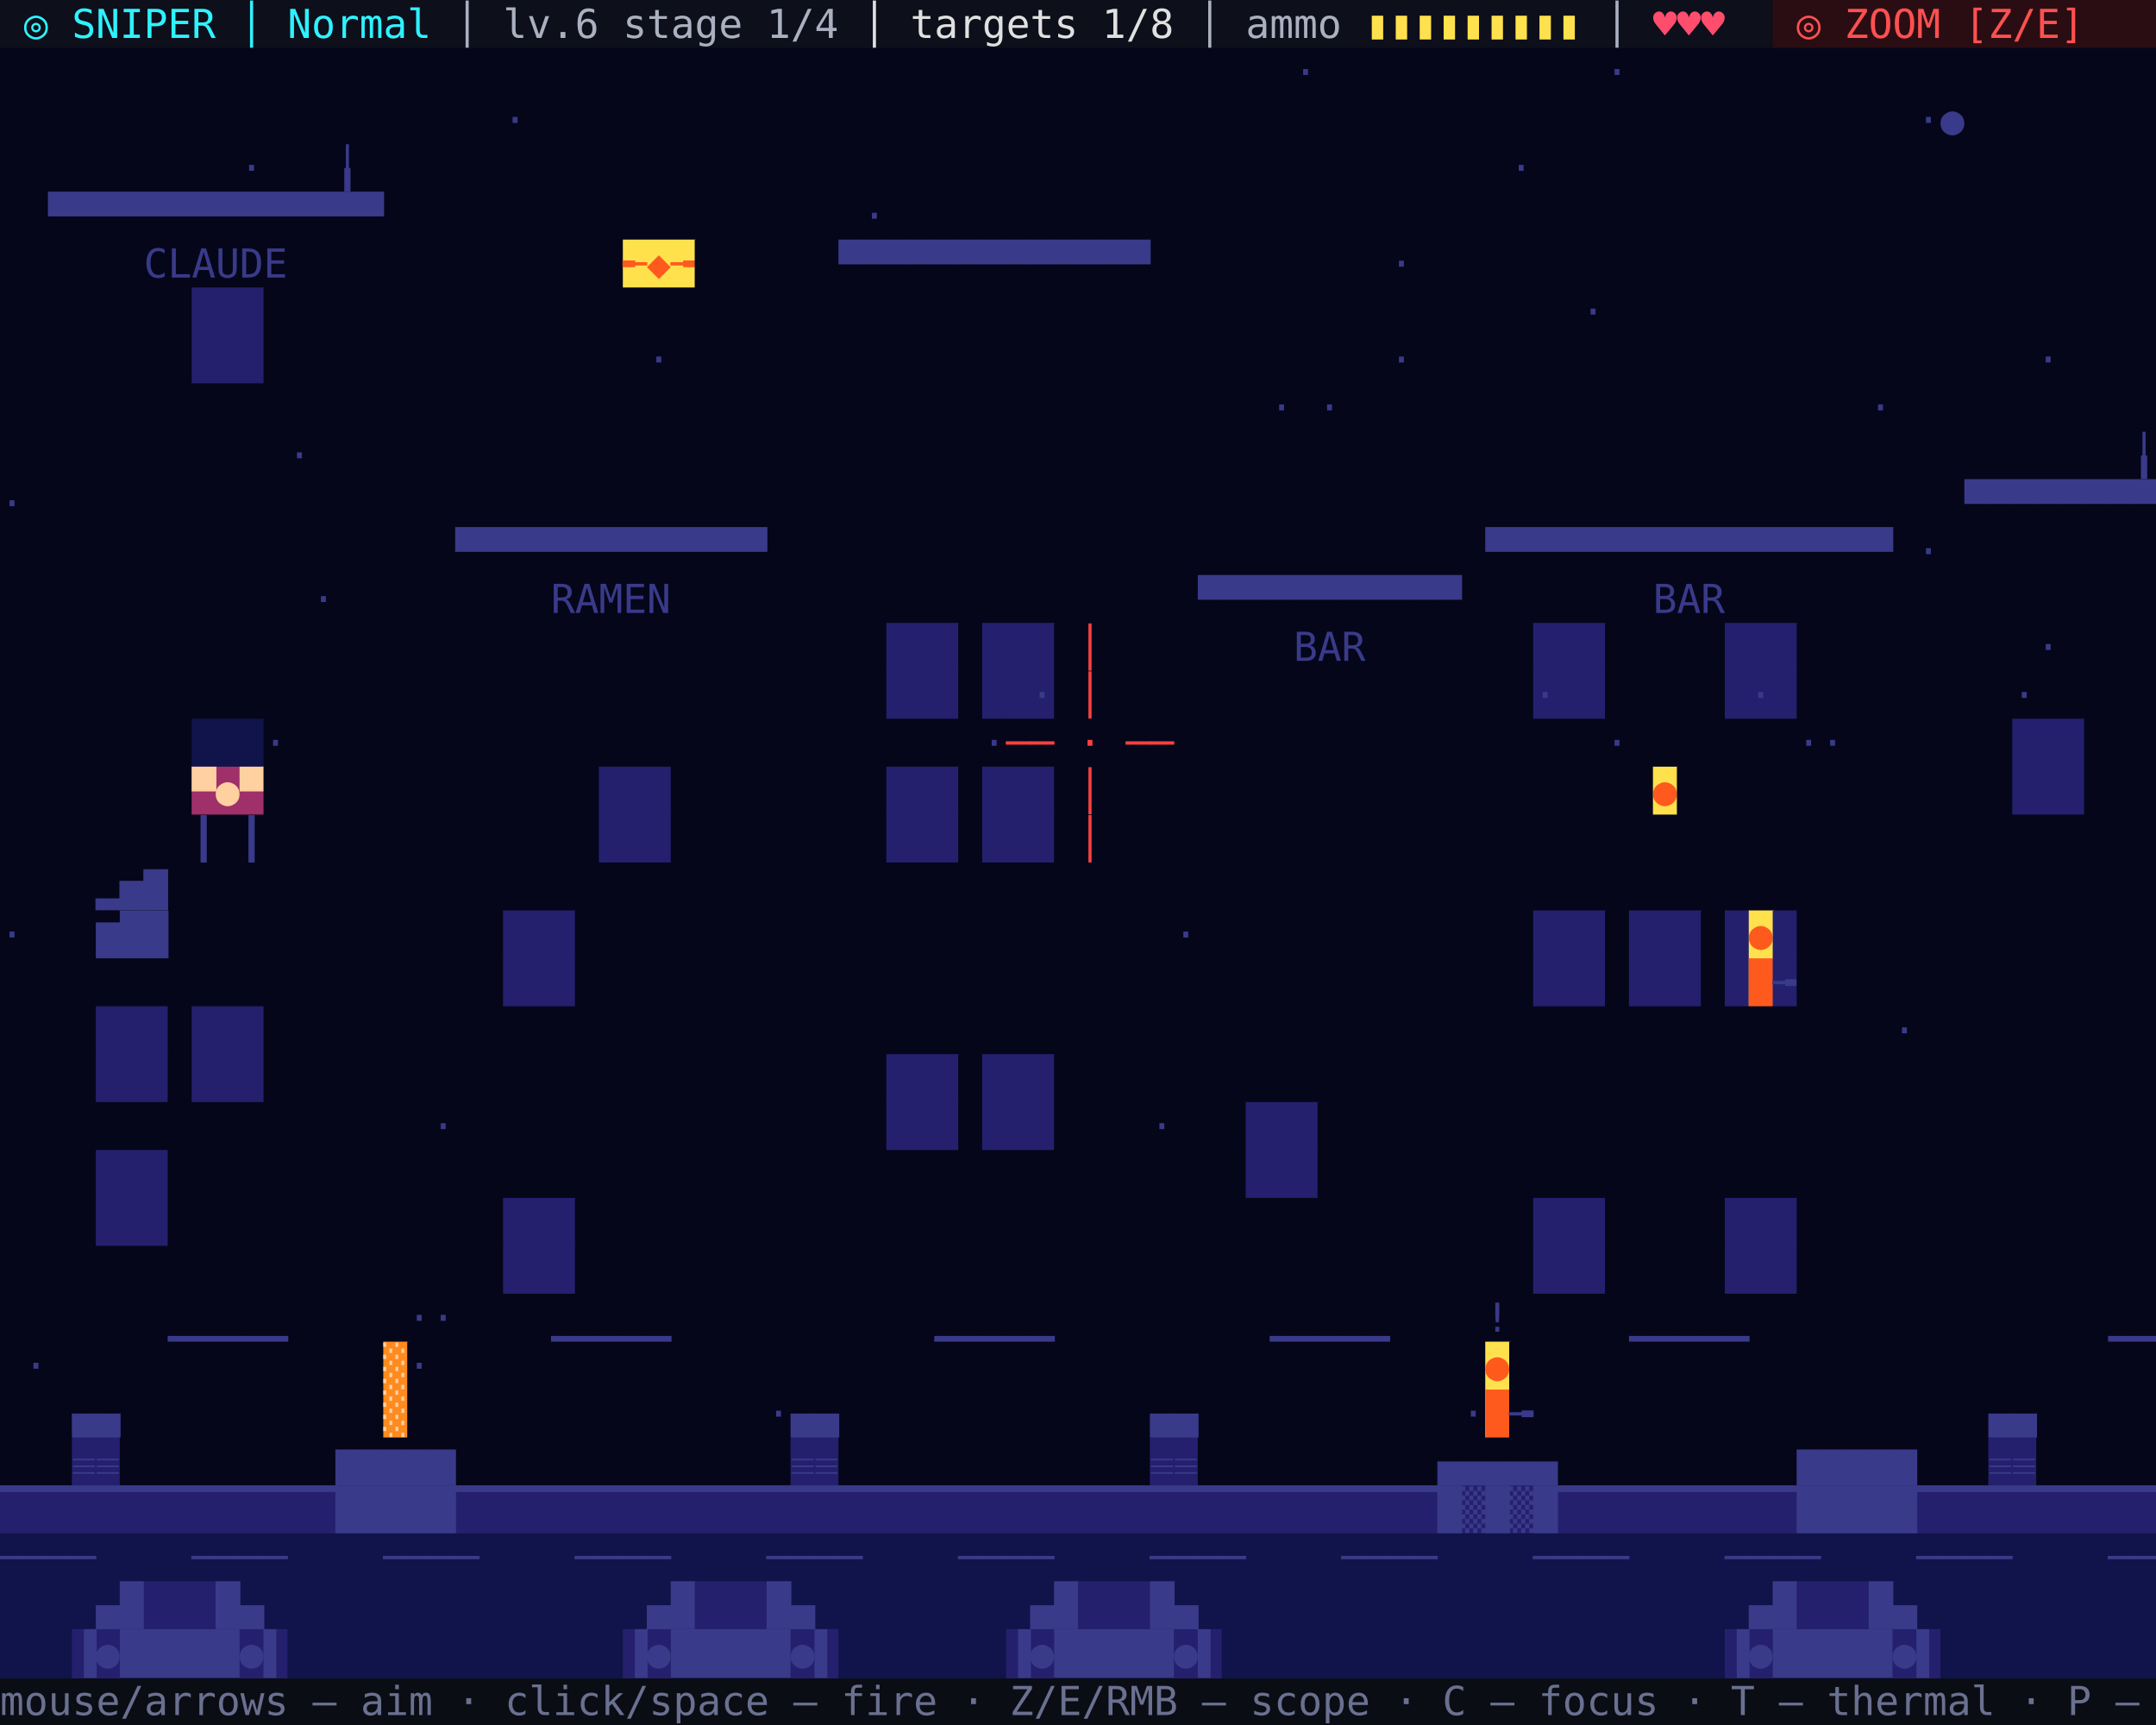
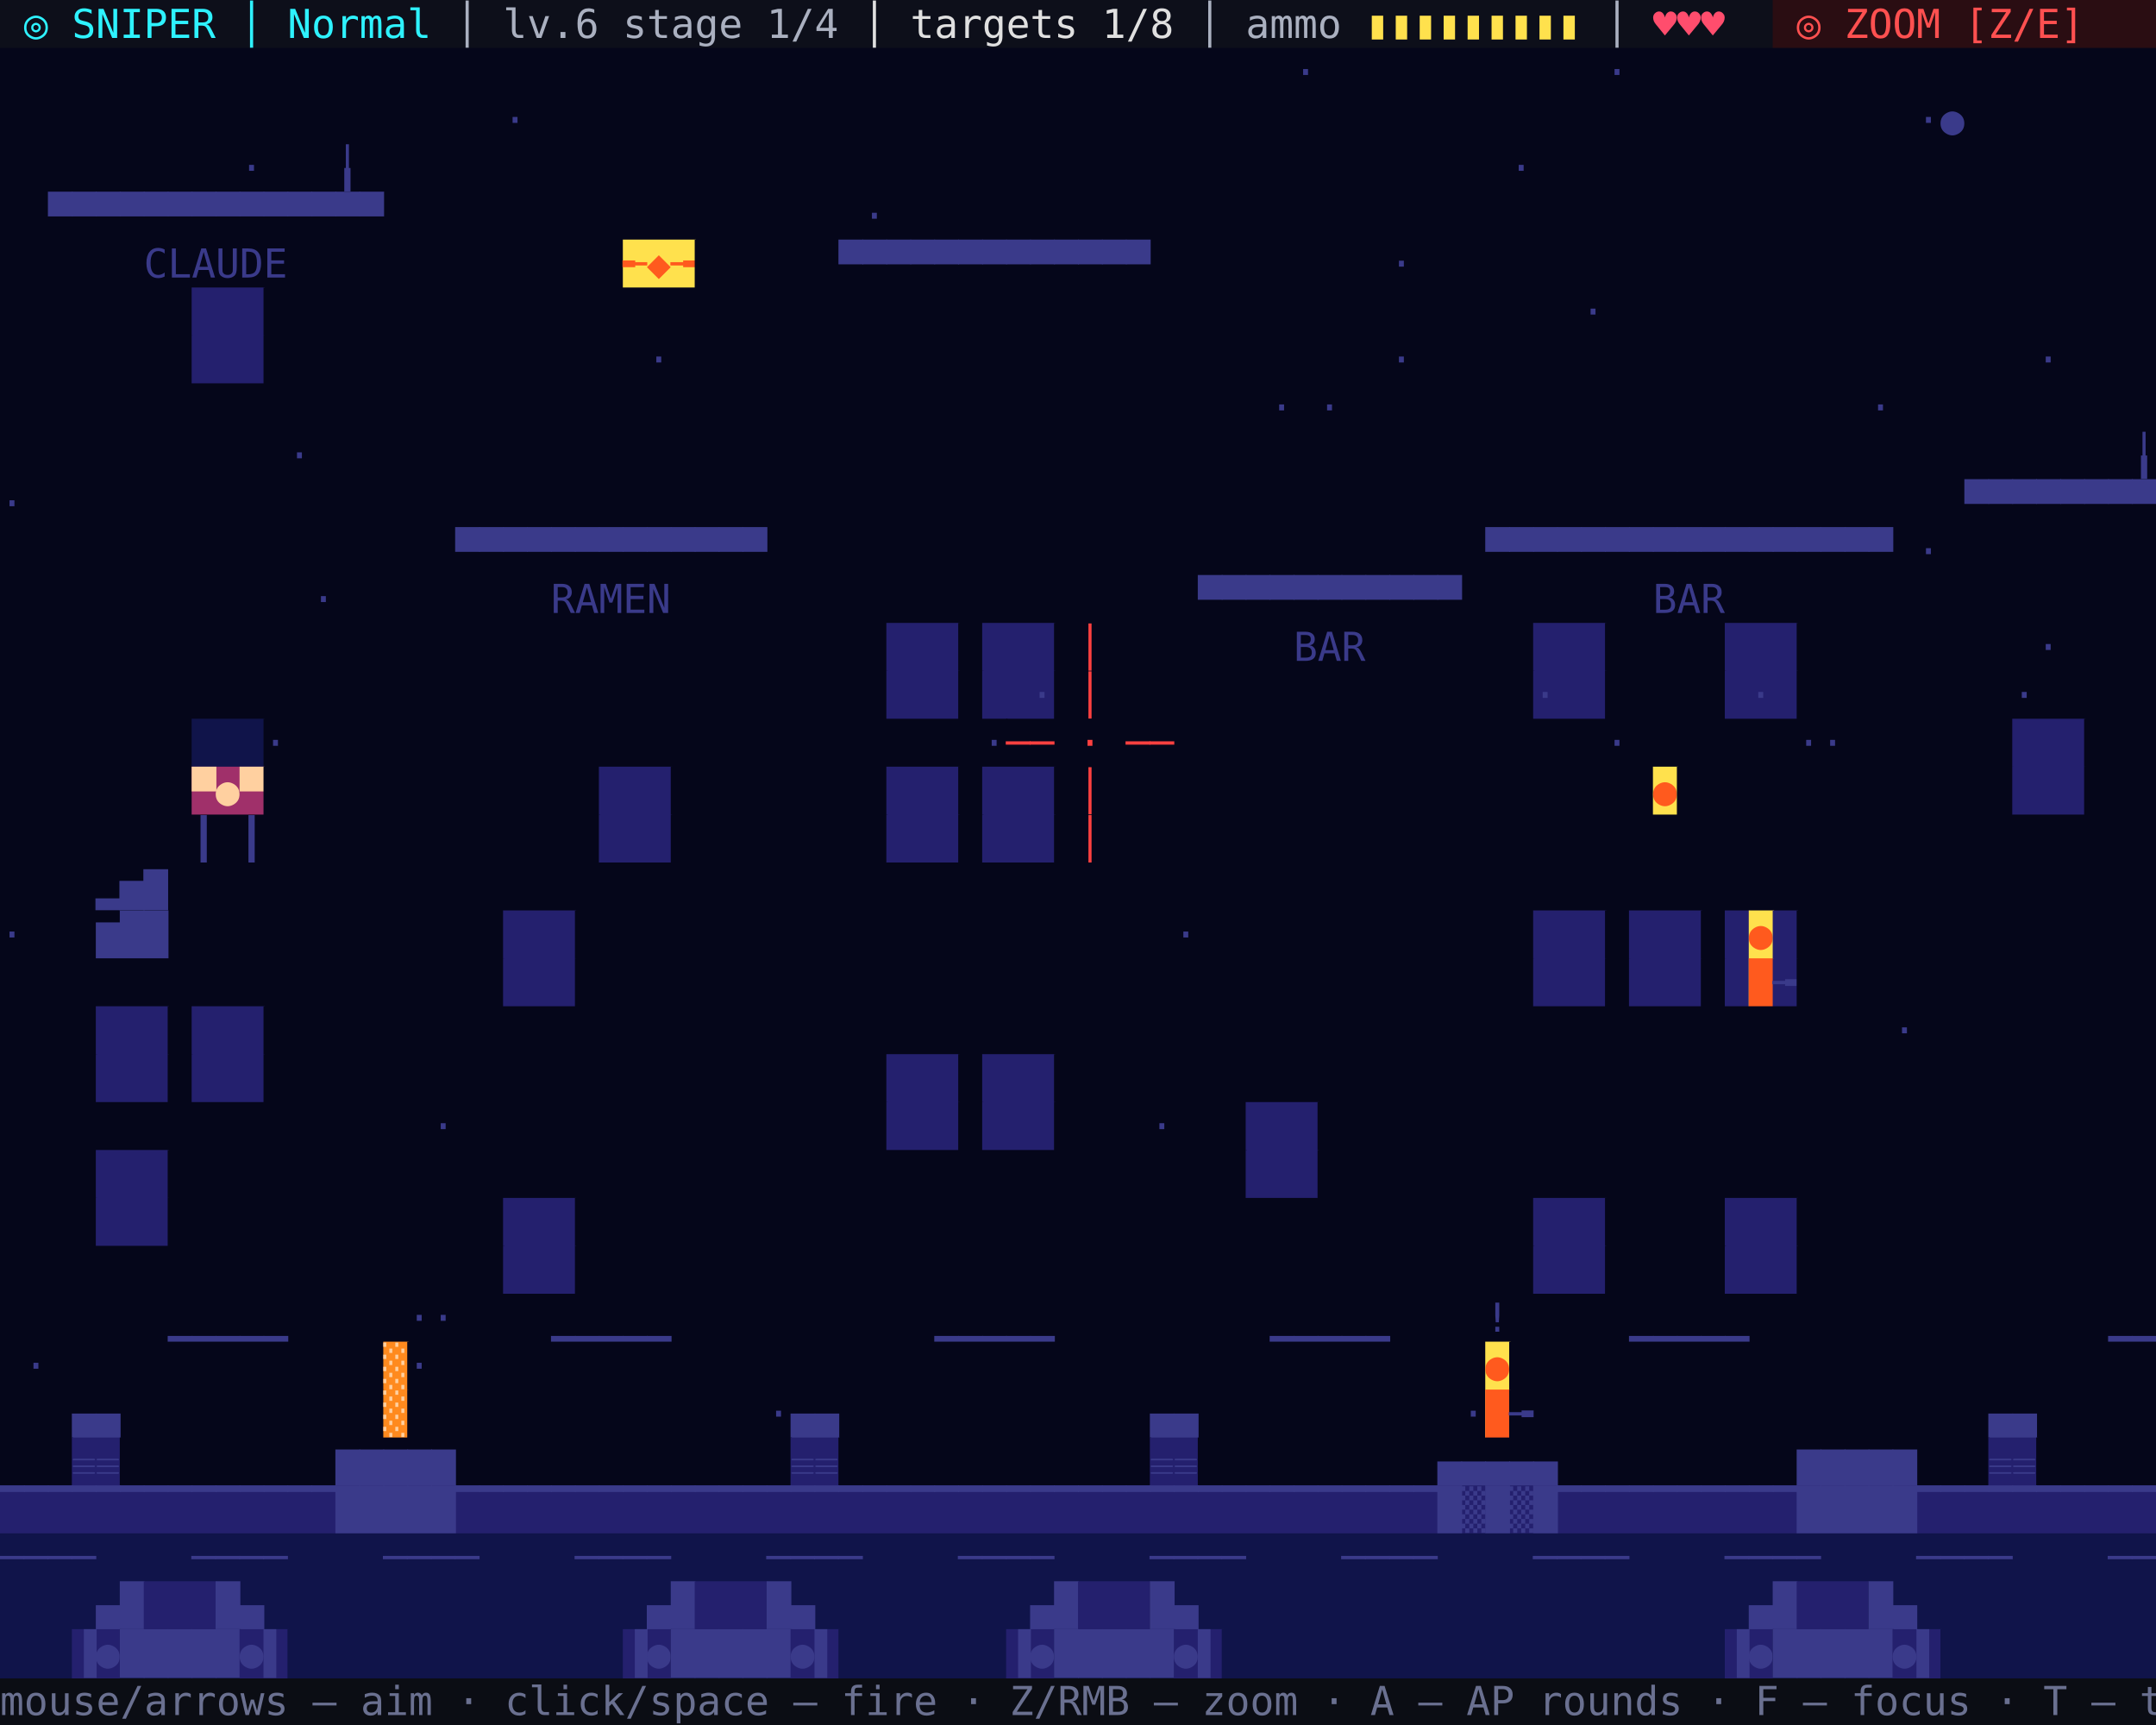
<svg xmlns="http://www.w3.org/2000/svg" width="810" height="648" viewBox="0 0 810 648">
  <rect width="100%" height="100%" fill="#0b0d14" />
  <style>text{font-family:'JetBrains Mono',Menlo,Consolas,'DejaVu Sans Mono',monospace;font-size:15px;white-space:pre;dominant-baseline:middle}</style>
  <rect x="0" y="0" width="171.5" height="18.5" fill="#0d0f1a" />
  <text x="9" y="10" fill="#2ef2ff">◎</text>
  <text x="27" y="10" fill="#2ef2ff">S</text>
  <text x="36" y="10" fill="#2ef2ff">N</text>
  <text x="45" y="10" fill="#2ef2ff">I</text>
  <text x="54" y="10" fill="#2ef2ff">P</text>
  <text x="63" y="10" fill="#2ef2ff">E</text>
  <text x="72" y="10" fill="#2ef2ff">R</text>
  <text x="90" y="10" fill="#2ef2ff">│</text>
  <text x="108" y="10" fill="#2ef2ff">N</text>
  <text x="117" y="10" fill="#2ef2ff">o</text>
  <text x="126" y="10" fill="#2ef2ff">r</text>
  <text x="135" y="10" fill="#2ef2ff">m</text>
  <text x="144" y="10" fill="#2ef2ff">a</text>
  <text x="153" y="10" fill="#2ef2ff">l</text>
  <rect x="171" y="0" width="153.5" height="18.5" fill="#0d0f1a" />
  <text x="171" y="10" fill="#aab0c0">│</text>
  <text x="189" y="10" fill="#aab0c0">l</text>
  <text x="198" y="10" fill="#aab0c0">v</text>
  <text x="207" y="10" fill="#aab0c0">.</text>
  <text x="216" y="10" fill="#aab0c0">6</text>
  <text x="234" y="10" fill="#aab0c0">s</text>
  <text x="243" y="10" fill="#aab0c0">t</text>
  <text x="252" y="10" fill="#aab0c0">a</text>
  <text x="261" y="10" fill="#aab0c0">g</text>
  <text x="270" y="10" fill="#aab0c0">e</text>
  <text x="288" y="10" fill="#aab0c0">1</text>
  <text x="297" y="10" fill="#aab0c0">/</text>
  <text x="306" y="10" fill="#aab0c0">4</text>
  <rect x="324" y="0" width="126.5" height="18.5" fill="#0d0f1a" />
  <text x="324" y="10" fill="#e0e0e0">│</text>
  <text x="342" y="10" fill="#e0e0e0">t</text>
  <text x="351" y="10" fill="#e0e0e0">a</text>
  <text x="360" y="10" fill="#e0e0e0">r</text>
  <text x="369" y="10" fill="#e0e0e0">g</text>
  <text x="378" y="10" fill="#e0e0e0">e</text>
  <text x="387" y="10" fill="#e0e0e0">t</text>
  <text x="396" y="10" fill="#e0e0e0">s</text>
  <text x="414" y="10" fill="#e0e0e0">1</text>
  <text x="423" y="10" fill="#e0e0e0">/</text>
  <text x="432" y="10" fill="#e0e0e0">8</text>
  <rect x="450" y="0" width="63.5" height="18.5" fill="#0d0f1a" />
  <text x="450" y="10" fill="#aab0c0">│</text>
  <text x="468" y="10" fill="#aab0c0">a</text>
  <text x="477" y="10" fill="#aab0c0">m</text>
  <text x="486" y="10" fill="#aab0c0">m</text>
  <text x="495" y="10" fill="#aab0c0">o</text>
  <rect x="513" y="0" width="81.5" height="18.5" fill="#0d0f1a" />
  <text x="513" y="10" fill="#ffe14d">▮</text>
  <text x="522" y="10" fill="#ffe14d">▮</text>
  <text x="531" y="10" fill="#ffe14d">▮</text>
  <text x="540" y="10" fill="#ffe14d">▮</text>
  <text x="549" y="10" fill="#ffe14d">▮</text>
  <text x="558" y="10" fill="#ffe14d">▮</text>
  <text x="567" y="10" fill="#ffe14d">▮</text>
  <text x="576" y="10" fill="#ffe14d">▮</text>
  <text x="585" y="10" fill="#ffe14d">▮</text>
  <rect x="594" y="0" width="27.5" height="18.5" fill="#0d0f1a" />
  <text x="603" y="10" fill="#aab0c0">│</text>
  <rect x="621" y="0" width="27.5" height="18.5" fill="#0d0f1a" />
  <text x="621" y="10" fill="#ff4d6d">♥</text>
  <text x="630" y="10" fill="#ff4d6d">♥</text>
  <text x="639" y="10" fill="#ff4d6d">♥</text>
  <rect x="648" y="0" width="18.5" height="18.5" fill="#0d0f1a" />
  <rect x="666" y="0" width="144.5" height="18.5" fill="#2a0d12" />
  <text x="675" y="10" fill="#ff5050">◎</text>
  <text x="693" y="10" fill="#ff5050">Z</text>
  <text x="702" y="10" fill="#ff5050">O</text>
  <text x="711" y="10" fill="#ff5050">O</text>
  <text x="720" y="10" fill="#ff5050">M</text>
  <text x="738" y="10" fill="#ff5050">[</text>
  <text x="747" y="10" fill="#ff5050">Z</text>
  <text x="756" y="10" fill="#ff5050">/</text>
  <text x="765" y="10" fill="#ff5050">E</text>
  <text x="774" y="10" fill="#ff5050">]</text>
  <rect x="0" y="18" width="810.5" height="18.5" fill="#05061a" />
  <text x="486" y="28" fill="#3a3a8a">·</text>
  <text x="603" y="28" fill="#3a3a8a">·</text>
  <rect x="0" y="36" width="810.5" height="18.5" fill="#05061a" />
  <text x="189" y="46" fill="#3a3a8a">·</text>
  <text x="720" y="46" fill="#3a3a8a">·</text>
  <text x="729" y="46" fill="#3a3a8a">●</text>
  <rect x="0" y="54" width="810.5" height="18.5" fill="#05061a" />
  <text x="90" y="64" fill="#3a3a8a">·</text>
  <text x="126" y="64" fill="#3a3a8a">╽</text>
  <text x="567" y="64" fill="#3a3a8a">·</text>
  <rect x="0" y="72" width="810.5" height="18.5" fill="#05061a" />
  <rect x="18" y="72" width="9.3" height="9.3" fill="#3a3a8a" />
  <rect x="27" y="72" width="9.3" height="9.3" fill="#3a3a8a" />
  <rect x="36" y="72" width="9.3" height="9.3" fill="#3a3a8a" />
  <rect x="45" y="72" width="9.3" height="9.3" fill="#3a3a8a" />
  <rect x="54" y="72" width="9.3" height="9.3" fill="#3a3a8a" />
  <rect x="63" y="72" width="9.3" height="9.3" fill="#3a3a8a" />
  <rect x="72" y="72" width="9.3" height="9.3" fill="#3a3a8a" />
  <rect x="81" y="72" width="9.3" height="9.3" fill="#3a3a8a" />
  <rect x="90" y="72" width="9.3" height="9.3" fill="#3a3a8a" />
  <rect x="99" y="72" width="9.3" height="9.3" fill="#3a3a8a" />
  <rect x="108" y="72" width="9.3" height="9.3" fill="#3a3a8a" />
  <rect x="117" y="72" width="9.3" height="9.3" fill="#3a3a8a" />
  <rect x="126" y="72" width="9.3" height="9.3" fill="#3a3a8a" />
  <rect x="135" y="72" width="9.3" height="9.3" fill="#3a3a8a" />
  <text x="324" y="82" fill="#3a3a8a">·</text>
  <rect x="0" y="90" width="234.5" height="18.5" fill="#05061a" />
  <text x="54" y="100" fill="#3a3a8a">C</text>
  <text x="63" y="100" fill="#3a3a8a">L</text>
  <text x="72" y="100" fill="#3a3a8a">A</text>
  <text x="81" y="100" fill="#3a3a8a">U</text>
  <text x="90" y="100" fill="#3a3a8a">D</text>
  <text x="99" y="100" fill="#3a3a8a">E</text>
  <rect x="234" y="90" width="27.5" height="18.5" fill="#ffe14d" />
  <text x="234" y="100" fill="#ff5a1e">╾</text>
  <text x="243" y="100" fill="#ff5a1e">◆</text>
  <text x="252" y="100" fill="#ff5a1e">╼</text>
  <rect x="261" y="90" width="549.5" height="18.5" fill="#05061a" />
  <rect x="315" y="90" width="9.3" height="9.3" fill="#3a3a8a" />
  <rect x="324" y="90" width="9.3" height="9.3" fill="#3a3a8a" />
  <rect x="333" y="90" width="9.3" height="9.3" fill="#3a3a8a" />
  <rect x="342" y="90" width="9.3" height="9.3" fill="#3a3a8a" />
  <rect x="351" y="90" width="9.3" height="9.3" fill="#3a3a8a" />
  <rect x="360" y="90" width="9.3" height="9.3" fill="#3a3a8a" />
  <rect x="369" y="90" width="9.3" height="9.3" fill="#3a3a8a" />
  <rect x="378" y="90" width="9.3" height="9.3" fill="#3a3a8a" />
  <rect x="387" y="90" width="9.3" height="9.3" fill="#3a3a8a" />
  <rect x="396" y="90" width="9.3" height="9.3" fill="#3a3a8a" />
  <rect x="405" y="90" width="9.3" height="9.3" fill="#3a3a8a" />
  <rect x="414" y="90" width="9.3" height="9.3" fill="#3a3a8a" />
  <rect x="423" y="90" width="9.3" height="9.3" fill="#3a3a8a" />
  <text x="522" y="100" fill="#3a3a8a">·</text>
  <rect x="0" y="108" width="72.5" height="18.5" fill="#05061a" />
  <rect x="72" y="108" width="27.5" height="18.5" fill="#24206e" />
  <rect x="99" y="108" width="711.5" height="18.5" fill="#05061a" />
  <text x="594" y="118" fill="#3a3a8a">·</text>
  <rect x="0" y="126" width="72.5" height="18.5" fill="#05061a" />
  <rect x="72" y="126" width="27.5" height="18.5" fill="#24206e" />
  <rect x="99" y="126" width="711.5" height="18.5" fill="#05061a" />
  <text x="243" y="136" fill="#3a3a8a">·</text>
  <text x="522" y="136" fill="#3a3a8a">·</text>
  <text x="765" y="136" fill="#3a3a8a">·</text>
  <rect x="0" y="144" width="810.5" height="18.5" fill="#05061a" />
  <text x="477" y="154" fill="#3a3a8a">·</text>
  <text x="495" y="154" fill="#3a3a8a">·</text>
  <text x="702" y="154" fill="#3a3a8a">·</text>
  <rect x="0" y="162" width="810.5" height="18.5" fill="#05061a" />
  <text x="108" y="172" fill="#3a3a8a">·</text>
  <text x="801" y="172" fill="#3a3a8a">╽</text>
  <rect x="0" y="180" width="810.5" height="18.5" fill="#05061a" />
  <text x="0" y="190" fill="#3a3a8a">·</text>
  <rect x="738" y="180" width="9.3" height="9.3" fill="#3a3a8a" />
  <rect x="747" y="180" width="9.3" height="9.3" fill="#3a3a8a" />
  <rect x="756" y="180" width="9.3" height="9.3" fill="#3a3a8a" />
  <rect x="765" y="180" width="9.3" height="9.3" fill="#3a3a8a" />
  <rect x="774" y="180" width="9.3" height="9.3" fill="#3a3a8a" />
  <rect x="783" y="180" width="9.3" height="9.3" fill="#3a3a8a" />
  <rect x="792" y="180" width="9.3" height="9.3" fill="#3a3a8a" />
  <rect x="801" y="180" width="9.3" height="9.3" fill="#3a3a8a" />
  <rect x="0" y="198" width="810.5" height="18.5" fill="#05061a" />
  <rect x="171" y="198" width="9.3" height="9.3" fill="#3a3a8a" />
  <rect x="180" y="198" width="9.3" height="9.3" fill="#3a3a8a" />
  <rect x="189" y="198" width="9.3" height="9.3" fill="#3a3a8a" />
  <rect x="198" y="198" width="9.3" height="9.3" fill="#3a3a8a" />
  <rect x="207" y="198" width="9.3" height="9.3" fill="#3a3a8a" />
  <rect x="216" y="198" width="9.3" height="9.3" fill="#3a3a8a" />
  <rect x="225" y="198" width="9.3" height="9.3" fill="#3a3a8a" />
  <rect x="234" y="198" width="9.3" height="9.3" fill="#3a3a8a" />
  <rect x="243" y="198" width="9.3" height="9.3" fill="#3a3a8a" />
  <rect x="252" y="198" width="9.3" height="9.3" fill="#3a3a8a" />
  <rect x="261" y="198" width="9.3" height="9.3" fill="#3a3a8a" />
  <rect x="270" y="198" width="9.3" height="9.3" fill="#3a3a8a" />
  <rect x="279" y="198" width="9.3" height="9.3" fill="#3a3a8a" />
  <rect x="558" y="198" width="9.3" height="9.3" fill="#3a3a8a" />
  <rect x="567" y="198" width="9.3" height="9.3" fill="#3a3a8a" />
  <rect x="576" y="198" width="9.3" height="9.3" fill="#3a3a8a" />
  <rect x="585" y="198" width="9.3" height="9.3" fill="#3a3a8a" />
  <rect x="594" y="198" width="9.3" height="9.3" fill="#3a3a8a" />
  <rect x="603" y="198" width="9.3" height="9.3" fill="#3a3a8a" />
  <rect x="612" y="198" width="9.3" height="9.3" fill="#3a3a8a" />
  <rect x="621" y="198" width="9.3" height="9.3" fill="#3a3a8a" />
  <rect x="630" y="198" width="9.3" height="9.3" fill="#3a3a8a" />
  <rect x="639" y="198" width="9.3" height="9.3" fill="#3a3a8a" />
  <rect x="648" y="198" width="9.3" height="9.3" fill="#3a3a8a" />
  <rect x="657" y="198" width="9.3" height="9.3" fill="#3a3a8a" />
  <rect x="666" y="198" width="9.3" height="9.3" fill="#3a3a8a" />
  <rect x="675" y="198" width="9.3" height="9.3" fill="#3a3a8a" />
  <rect x="684" y="198" width="9.3" height="9.3" fill="#3a3a8a" />
  <rect x="693" y="198" width="9.3" height="9.3" fill="#3a3a8a" />
  <rect x="702" y="198" width="9.3" height="9.3" fill="#3a3a8a" />
  <text x="720" y="208" fill="#3a3a8a">·</text>
  <rect x="0" y="216" width="810.5" height="18.5" fill="#05061a" />
  <text x="117" y="226" fill="#3a3a8a">·</text>
  <text x="207" y="226" fill="#3a3a8a">R</text>
  <text x="216" y="226" fill="#3a3a8a">A</text>
  <text x="225" y="226" fill="#3a3a8a">M</text>
  <text x="234" y="226" fill="#3a3a8a">E</text>
  <text x="243" y="226" fill="#3a3a8a">N</text>
  <rect x="450" y="216" width="9.3" height="9.3" fill="#3a3a8a" />
  <rect x="459" y="216" width="9.3" height="9.3" fill="#3a3a8a" />
  <rect x="468" y="216" width="9.3" height="9.3" fill="#3a3a8a" />
  <rect x="477" y="216" width="9.3" height="9.3" fill="#3a3a8a" />
  <rect x="486" y="216" width="9.3" height="9.3" fill="#3a3a8a" />
  <rect x="495" y="216" width="9.3" height="9.3" fill="#3a3a8a" />
  <rect x="504" y="216" width="9.3" height="9.3" fill="#3a3a8a" />
  <rect x="513" y="216" width="9.3" height="9.3" fill="#3a3a8a" />
  <rect x="522" y="216" width="9.3" height="9.3" fill="#3a3a8a" />
  <rect x="531" y="216" width="9.3" height="9.3" fill="#3a3a8a" />
  <rect x="540" y="216" width="9.3" height="9.3" fill="#3a3a8a" />
  <text x="621" y="226" fill="#3a3a8a">B</text>
  <text x="630" y="226" fill="#3a3a8a">A</text>
  <text x="639" y="226" fill="#3a3a8a">R</text>
  <rect x="0" y="234" width="333.5" height="18.5" fill="#05061a" />
  <rect x="333" y="234" width="27.5" height="18.5" fill="#24206e" />
  <rect x="360" y="234" width="9.5" height="18.5" fill="#05061a" />
  <rect x="369" y="234" width="27.5" height="18.5" fill="#24206e" />
  <rect x="396" y="234" width="90.5" height="18.5" fill="#05061a" />
  <text x="405" y="244" fill="#ff4040">│</text>
  <rect x="486" y="234" width="90.5" height="18.5" fill="#05061a" />
  <text x="486" y="244" fill="#3a3a8a">B</text>
  <text x="495" y="244" fill="#3a3a8a">A</text>
  <text x="504" y="244" fill="#3a3a8a">R</text>
  <rect x="576" y="234" width="27.5" height="18.5" fill="#24206e" />
  <rect x="603" y="234" width="45.5" height="18.5" fill="#05061a" />
  <rect x="648" y="234" width="27.5" height="18.5" fill="#24206e" />
  <rect x="675" y="234" width="135.5" height="18.5" fill="#05061a" />
  <text x="765" y="244" fill="#3a3a8a">·</text>
  <rect x="0" y="252" width="333.5" height="18.5" fill="#05061a" />
  <rect x="333" y="252" width="27.5" height="18.5" fill="#24206e" />
  <rect x="360" y="252" width="9.5" height="18.5" fill="#05061a" />
  <rect x="369" y="252" width="27.5" height="18.5" fill="#24206e" />
  <text x="387" y="262" fill="#3a3a8a">·</text>
  <rect x="396" y="252" width="180.5" height="18.5" fill="#05061a" />
  <text x="405" y="262" fill="#ff4040">│</text>
  <rect x="576" y="252" width="27.5" height="18.5" fill="#24206e" />
  <text x="576" y="262" fill="#3a3a8a">·</text>
  <rect x="603" y="252" width="45.5" height="18.5" fill="#05061a" />
  <rect x="648" y="252" width="27.5" height="18.5" fill="#24206e" />
  <text x="657" y="262" fill="#3a3a8a">·</text>
  <rect x="675" y="252" width="135.5" height="18.5" fill="#05061a" />
  <text x="756" y="262" fill="#3a3a8a">·</text>
  <rect x="0" y="270" width="72.5" height="18.5" fill="#05061a" />
  <rect x="72" y="270" width="27.5" height="18.5" fill="#10144a" />
  <rect x="99" y="270" width="279.5" height="18.5" fill="#05061a" />
  <text x="99" y="280" fill="#3a3a8a">·</text>
  <text x="369" y="280" fill="#3a3a8a">·</text>
  <rect x="378" y="270" width="225.5" height="18.5" fill="#05061a" />
  <text x="378" y="280" fill="#ff4040">─</text>
  <text x="387" y="280" fill="#ff4040">─</text>
  <text x="405" y="280" fill="#ff4040">·</text>
  <text x="423" y="280" fill="#ff4040">─</text>
  <text x="432" y="280" fill="#ff4040">─</text>
  <rect x="603" y="270" width="153.5" height="18.5" fill="#05061a" />
  <text x="603" y="280" fill="#3a3a8a">·</text>
  <text x="675" y="280" fill="#3a3a8a">·</text>
  <text x="684" y="280" fill="#3a3a8a">·</text>
  <rect x="756" y="270" width="27.5" height="18.5" fill="#24206e" />
  <rect x="783" y="270" width="27.5" height="18.5" fill="#05061a" />
  <rect x="0" y="288" width="72.5" height="18.5" fill="#05061a" />
  <rect x="72" y="288" width="27.5" height="18.5" fill="#a0306a" />
  <rect x="72" y="288" width="9.3" height="9.3" fill="#ffd0a0" />
  <text x="81" y="298" fill="#ffd0a0">●</text>
  <rect x="90" y="288" width="9.3" height="9.3" fill="#ffd0a0" />
  <rect x="99" y="288" width="126.5" height="18.5" fill="#05061a" />
  <rect x="225" y="288" width="27.5" height="18.5" fill="#24206e" />
  <rect x="252" y="288" width="81.5" height="18.5" fill="#05061a" />
  <rect x="333" y="288" width="27.5" height="18.5" fill="#24206e" />
  <rect x="360" y="288" width="9.5" height="18.5" fill="#05061a" />
  <rect x="369" y="288" width="27.5" height="18.5" fill="#24206e" />
  <rect x="396" y="288" width="225.5" height="18.5" fill="#05061a" />
  <text x="405" y="298" fill="#ff4040">│</text>
  <rect x="621" y="288" width="9.5" height="18.5" fill="#ffe14d" />
  <text x="621" y="298" fill="#ff5a1e">●</text>
  <rect x="630" y="288" width="126.5" height="18.5" fill="#05061a" />
  <rect x="756" y="288" width="27.5" height="18.5" fill="#24206e" />
  <rect x="783" y="288" width="27.5" height="18.5" fill="#05061a" />
  <rect x="0" y="306" width="225.5" height="18.5" fill="#05061a" />
  <text x="72" y="316" fill="#3a3a8a">┃</text>
  <text x="90" y="316" fill="#3a3a8a">┃</text>
  <rect x="225" y="306" width="27.5" height="18.5" fill="#24206e" />
  <rect x="252" y="306" width="81.5" height="18.5" fill="#05061a" />
  <rect x="333" y="306" width="27.5" height="18.5" fill="#24206e" />
  <rect x="360" y="306" width="9.5" height="18.5" fill="#05061a" />
  <rect x="369" y="306" width="27.5" height="18.5" fill="#24206e" />
  <rect x="396" y="306" width="414.5" height="18.5" fill="#05061a" />
  <text x="405" y="316" fill="#ff4040">│</text>
  <rect x="0" y="324" width="810.5" height="18.5" fill="#05061a" />
  <text x="36" y="334" fill="#3a3a8a">▂</text>
  <text x="45" y="334" fill="#3a3a8a">▅</text>
  <text x="54" y="334" fill="#3a3a8a">▇</text>
  <rect x="0" y="342" width="189.5" height="18.5" fill="#05061a" />
  <text x="0" y="352" fill="#3a3a8a">·</text>
  <rect x="36" y="346.5" width="9.3" height="13.8" fill="#3a3a8a" />
  <rect x="45" y="342" width="9.3" height="18.3" fill="#3a3a8a" />
  <rect x="54" y="342" width="9.3" height="18.3" fill="#3a3a8a" />
  <rect x="189" y="342" width="27.5" height="18.5" fill="#24206e" />
  <rect x="216" y="342" width="360.5" height="18.5" fill="#05061a" />
  <text x="441" y="352" fill="#3a3a8a">·</text>
  <rect x="576" y="342" width="27.5" height="18.5" fill="#24206e" />
  <rect x="603" y="342" width="9.5" height="18.5" fill="#05061a" />
  <rect x="612" y="342" width="27.5" height="18.5" fill="#24206e" />
  <rect x="639" y="342" width="9.5" height="18.5" fill="#05061a" />
  <rect x="648" y="342" width="9.5" height="18.5" fill="#24206e" />
  <rect x="657" y="342" width="9.5" height="18.5" fill="#ffe14d" />
  <text x="657" y="352" fill="#ff5a1e">●</text>
  <rect x="666" y="342" width="9.5" height="18.5" fill="#24206e" />
  <rect x="675" y="342" width="135.5" height="18.5" fill="#05061a" />
  <rect x="0" y="360" width="189.5" height="18.5" fill="#05061a" />
  <rect x="189" y="360" width="27.5" height="18.5" fill="#24206e" />
  <rect x="216" y="360" width="360.5" height="18.5" fill="#05061a" />
  <rect x="576" y="360" width="27.5" height="18.5" fill="#24206e" />
  <rect x="603" y="360" width="9.5" height="18.5" fill="#05061a" />
  <rect x="612" y="360" width="27.5" height="18.5" fill="#24206e" />
  <rect x="639" y="360" width="9.5" height="18.5" fill="#05061a" />
  <rect x="648" y="360" width="9.5" height="18.5" fill="#24206e" />
  <rect x="657" y="360" width="9.5" height="18.5" fill="#ffe14d" />
  <rect x="657" y="360" width="9.3" height="18.3" fill="#ff5a1e" />
  <rect x="666" y="360" width="9.5" height="18.5" fill="#24206e" />
  <text x="666" y="370" fill="#3a3a8a">╼</text>
  <rect x="675" y="360" width="135.5" height="18.5" fill="#05061a" />
  <rect x="0" y="378" width="36.5" height="18.5" fill="#05061a" />
  <rect x="36" y="378" width="27.5" height="18.5" fill="#24206e" />
  <rect x="63" y="378" width="9.5" height="18.5" fill="#05061a" />
  <rect x="72" y="378" width="27.5" height="18.5" fill="#24206e" />
  <rect x="99" y="378" width="711.5" height="18.5" fill="#05061a" />
  <text x="711" y="388" fill="#3a3a8a">·</text>
  <rect x="0" y="396" width="36.5" height="18.5" fill="#05061a" />
  <rect x="36" y="396" width="27.5" height="18.5" fill="#24206e" />
  <rect x="63" y="396" width="9.5" height="18.5" fill="#05061a" />
  <rect x="72" y="396" width="27.5" height="18.5" fill="#24206e" />
  <rect x="99" y="396" width="234.5" height="18.5" fill="#05061a" />
  <rect x="333" y="396" width="27.5" height="18.5" fill="#24206e" />
  <rect x="360" y="396" width="9.5" height="18.5" fill="#05061a" />
  <rect x="369" y="396" width="27.5" height="18.5" fill="#24206e" />
  <rect x="396" y="396" width="414.5" height="18.5" fill="#05061a" />
  <rect x="0" y="414" width="333.5" height="18.5" fill="#05061a" />
  <text x="162" y="424" fill="#3a3a8a">·</text>
  <rect x="333" y="414" width="27.5" height="18.5" fill="#24206e" />
  <rect x="360" y="414" width="9.5" height="18.5" fill="#05061a" />
  <rect x="369" y="414" width="27.5" height="18.5" fill="#24206e" />
  <rect x="396" y="414" width="72.5" height="18.5" fill="#05061a" />
  <text x="432" y="424" fill="#3a3a8a">·</text>
  <rect x="468" y="414" width="27.5" height="18.5" fill="#24206e" />
  <rect x="495" y="414" width="315.5" height="18.5" fill="#05061a" />
  <rect x="0" y="432" width="36.5" height="18.5" fill="#05061a" />
  <rect x="36" y="432" width="27.5" height="18.5" fill="#24206e" />
  <rect x="63" y="432" width="405.5" height="18.5" fill="#05061a" />
  <rect x="468" y="432" width="27.5" height="18.5" fill="#24206e" />
  <rect x="495" y="432" width="315.5" height="18.5" fill="#05061a" />
  <rect x="0" y="450" width="36.5" height="18.5" fill="#05061a" />
  <rect x="36" y="450" width="27.5" height="18.5" fill="#24206e" />
  <rect x="63" y="450" width="126.5" height="18.5" fill="#05061a" />
  <rect x="189" y="450" width="27.5" height="18.5" fill="#24206e" />
  <rect x="216" y="450" width="360.5" height="18.5" fill="#05061a" />
  <rect x="576" y="450" width="27.5" height="18.5" fill="#24206e" />
  <rect x="603" y="450" width="45.5" height="18.5" fill="#05061a" />
  <rect x="648" y="450" width="27.5" height="18.5" fill="#24206e" />
  <rect x="675" y="450" width="135.5" height="18.5" fill="#05061a" />
  <rect x="0" y="468" width="189.5" height="18.5" fill="#05061a" />
  <rect x="189" y="468" width="27.5" height="18.5" fill="#24206e" />
  <rect x="216" y="468" width="360.5" height="18.5" fill="#05061a" />
  <rect x="576" y="468" width="27.5" height="18.5" fill="#24206e" />
  <rect x="603" y="468" width="45.5" height="18.5" fill="#05061a" />
  <rect x="648" y="468" width="27.5" height="18.5" fill="#24206e" />
  <rect x="675" y="468" width="135.5" height="18.5" fill="#05061a" />
  <rect x="0" y="486" width="810.5" height="18.5" fill="#05061a" />
  <rect x="63" y="501.84" width="9.3" height="2.46" fill="#3a3a8a" />
  <rect x="72" y="501.84" width="9.3" height="2.46" fill="#3a3a8a" />
  <rect x="81" y="501.84" width="9.3" height="2.46" fill="#3a3a8a" />
  <rect x="90" y="501.84" width="9.3" height="2.46" fill="#3a3a8a" />
  <rect x="99" y="501.84" width="9.3" height="2.46" fill="#3a3a8a" />
  <text x="153" y="496" fill="#3a3a8a">·</text>
  <text x="162" y="496" fill="#3a3a8a">·</text>
  <rect x="207" y="501.84" width="9.3" height="2.46" fill="#3a3a8a" />
  <rect x="216" y="501.84" width="9.3" height="2.46" fill="#3a3a8a" />
  <rect x="225" y="501.84" width="9.3" height="2.46" fill="#3a3a8a" />
  <rect x="234" y="501.84" width="9.3" height="2.46" fill="#3a3a8a" />
  <rect x="243" y="501.84" width="9.3" height="2.46" fill="#3a3a8a" />
  <rect x="351" y="501.84" width="9.3" height="2.46" fill="#3a3a8a" />
  <rect x="360" y="501.84" width="9.3" height="2.46" fill="#3a3a8a" />
  <rect x="369" y="501.84" width="9.3" height="2.46" fill="#3a3a8a" />
  <rect x="378" y="501.84" width="9.3" height="2.46" fill="#3a3a8a" />
  <rect x="387" y="501.84" width="9.3" height="2.46" fill="#3a3a8a" />
  <rect x="477" y="501.84" width="9.3" height="2.46" fill="#3a3a8a" />
  <rect x="486" y="501.84" width="9.3" height="2.46" fill="#3a3a8a" />
  <rect x="495" y="501.84" width="9.3" height="2.46" fill="#3a3a8a" />
  <rect x="504" y="501.84" width="9.3" height="2.46" fill="#3a3a8a" />
  <rect x="513" y="501.84" width="9.3" height="2.46" fill="#3a3a8a" />
  <text x="558" y="496" fill="#3a3a8a">!</text>
  <rect x="612" y="501.84" width="9.3" height="2.46" fill="#3a3a8a" />
  <rect x="621" y="501.84" width="9.3" height="2.46" fill="#3a3a8a" />
  <rect x="630" y="501.84" width="9.3" height="2.46" fill="#3a3a8a" />
  <rect x="639" y="501.84" width="9.3" height="2.46" fill="#3a3a8a" />
  <rect x="648" y="501.84" width="9.3" height="2.46" fill="#3a3a8a" />
  <rect x="792" y="501.84" width="9.3" height="2.46" fill="#3a3a8a" />
  <rect x="801" y="501.84" width="9.3" height="2.46" fill="#3a3a8a" />
  <rect x="0" y="504" width="144.5" height="18.5" fill="#05061a" />
  <text x="9" y="514" fill="#3a3a8a">·</text>
  <rect x="144" y="504" width="9.5" height="18.5" fill="#ff8a1e" />
  <text x="144" y="514" fill="#ffd0a0">░</text>
  <rect x="153" y="504" width="405.5" height="18.5" fill="#05061a" />
  <text x="153" y="514" fill="#3a3a8a">·</text>
  <rect x="558" y="504" width="9.5" height="18.5" fill="#ffe14d" />
  <text x="558" y="514" fill="#ff5a1e">●</text>
  <rect x="567" y="504" width="243.5" height="18.5" fill="#05061a" />
  <rect x="0" y="522" width="144.5" height="18.5" fill="#05061a" />
  <rect x="27" y="531" width="9.3" height="9.3" fill="#3a3a8a" />
  <rect x="36" y="531" width="9.3" height="9.3" fill="#3a3a8a" />
  <rect x="144" y="522" width="9.5" height="18.5" fill="#ff8a1e" />
  <text x="144" y="532" fill="#ffd0a0">░</text>
  <rect x="153" y="522" width="405.5" height="18.5" fill="#05061a" />
  <text x="288" y="532" fill="#3a3a8a">·</text>
  <rect x="297" y="531" width="9.3" height="9.3" fill="#3a3a8a" />
  <rect x="306" y="531" width="9.3" height="9.3" fill="#3a3a8a" />
  <rect x="432" y="531" width="9.3" height="9.3" fill="#3a3a8a" />
  <rect x="441" y="531" width="9.3" height="9.3" fill="#3a3a8a" />
  <text x="549" y="532" fill="#3a3a8a">·</text>
  <rect x="558" y="522" width="9.5" height="18.5" fill="#ffe14d" />
  <rect x="558" y="522" width="9.3" height="18.3" fill="#ff5a1e" />
  <rect x="567" y="522" width="243.5" height="18.5" fill="#05061a" />
  <text x="567" y="532" fill="#3a3a8a">╼</text>
  <rect x="747" y="531" width="9.3" height="9.3" fill="#3a3a8a" />
  <rect x="756" y="531" width="9.3" height="9.3" fill="#3a3a8a" />
  <rect x="0" y="540" width="27.5" height="18.5" fill="#05061a" />
  <rect x="27" y="540" width="18.5" height="18.5" fill="#24206e" />
  <text x="27" y="550" fill="#3a3a8a">☰</text>
  <text x="36" y="550" fill="#3a3a8a">☰</text>
  <rect x="45" y="540" width="252.5" height="18.5" fill="#05061a" />
  <rect x="126" y="544.5" width="9.3" height="13.8" fill="#3a3a8a" />
  <rect x="135" y="544.5" width="9.3" height="13.8" fill="#3a3a8a" />
  <rect x="144" y="544.5" width="9.3" height="13.8" fill="#3a3a8a" />
  <rect x="153" y="544.5" width="9.3" height="13.8" fill="#3a3a8a" />
  <rect x="162" y="544.5" width="9.3" height="13.8" fill="#3a3a8a" />
  <rect x="297" y="540" width="18.5" height="18.5" fill="#24206e" />
  <text x="297" y="550" fill="#3a3a8a">☰</text>
  <text x="306" y="550" fill="#3a3a8a">☰</text>
  <rect x="315" y="540" width="117.5" height="18.5" fill="#05061a" />
  <rect x="432" y="540" width="18.5" height="18.5" fill="#24206e" />
  <text x="432" y="550" fill="#3a3a8a">☰</text>
  <text x="441" y="550" fill="#3a3a8a">☰</text>
  <rect x="450" y="540" width="297.5" height="18.5" fill="#05061a" />
  <rect x="540" y="549" width="9.3" height="9.3" fill="#3a3a8a" />
  <rect x="549" y="549" width="9.3" height="9.3" fill="#3a3a8a" />
  <rect x="558" y="549" width="9.3" height="9.3" fill="#3a3a8a" />
  <rect x="567" y="549" width="9.3" height="9.3" fill="#3a3a8a" />
  <rect x="576" y="549" width="9.3" height="9.3" fill="#3a3a8a" />
  <rect x="675" y="544.5" width="9.3" height="13.8" fill="#3a3a8a" />
  <rect x="684" y="544.5" width="9.3" height="13.8" fill="#3a3a8a" />
  <rect x="693" y="544.5" width="9.3" height="13.8" fill="#3a3a8a" />
  <rect x="702" y="544.5" width="9.3" height="13.8" fill="#3a3a8a" />
  <rect x="711" y="544.5" width="9.3" height="13.8" fill="#3a3a8a" />
  <rect x="747" y="540" width="18.5" height="18.5" fill="#24206e" />
  <text x="747" y="550" fill="#3a3a8a">☰</text>
  <text x="756" y="550" fill="#3a3a8a">☰</text>
  <rect x="765" y="540" width="45.5" height="18.5" fill="#05061a" />
  <rect x="0" y="558" width="810.5" height="18.5" fill="#24206e" />
  <rect x="0" y="558" width="9.3" height="2.46" fill="#3a3a8a" />
  <rect x="9" y="558" width="9.3" height="2.46" fill="#3a3a8a" />
  <rect x="18" y="558" width="9.3" height="2.46" fill="#3a3a8a" />
  <rect x="27" y="558" width="9.3" height="2.46" fill="#3a3a8a" />
  <rect x="36" y="558" width="9.3" height="2.46" fill="#3a3a8a" />
  <rect x="45" y="558" width="9.3" height="2.46" fill="#3a3a8a" />
  <rect x="54" y="558" width="9.3" height="2.46" fill="#3a3a8a" />
  <rect x="63" y="558" width="9.3" height="2.46" fill="#3a3a8a" />
  <rect x="72" y="558" width="9.3" height="2.46" fill="#3a3a8a" />
  <rect x="81" y="558" width="9.3" height="2.46" fill="#3a3a8a" />
  <rect x="90" y="558" width="9.3" height="2.46" fill="#3a3a8a" />
  <rect x="99" y="558" width="9.3" height="2.46" fill="#3a3a8a" />
  <rect x="108" y="558" width="9.3" height="2.46" fill="#3a3a8a" />
  <rect x="117" y="558" width="9.3" height="2.46" fill="#3a3a8a" />
  <rect x="126" y="558" width="9.3" height="18.3" fill="#3a3a8a" />
  <rect x="135" y="558" width="9.3" height="18.3" fill="#3a3a8a" />
  <rect x="144" y="558" width="9.3" height="18.3" fill="#3a3a8a" />
  <rect x="153" y="558" width="9.3" height="18.3" fill="#3a3a8a" />
  <rect x="162" y="558" width="9.3" height="18.3" fill="#3a3a8a" />
  <rect x="171" y="558" width="9.3" height="2.46" fill="#3a3a8a" />
  <rect x="180" y="558" width="9.3" height="2.46" fill="#3a3a8a" />
  <rect x="189" y="558" width="9.3" height="2.46" fill="#3a3a8a" />
  <rect x="198" y="558" width="9.3" height="2.46" fill="#3a3a8a" />
  <rect x="207" y="558" width="9.3" height="2.46" fill="#3a3a8a" />
  <rect x="216" y="558" width="9.3" height="2.46" fill="#3a3a8a" />
  <rect x="225" y="558" width="9.3" height="2.46" fill="#3a3a8a" />
  <rect x="234" y="558" width="9.3" height="2.46" fill="#3a3a8a" />
  <rect x="243" y="558" width="9.3" height="2.46" fill="#3a3a8a" />
  <rect x="252" y="558" width="9.3" height="2.46" fill="#3a3a8a" />
  <rect x="261" y="558" width="9.3" height="2.46" fill="#3a3a8a" />
  <rect x="270" y="558" width="9.3" height="2.46" fill="#3a3a8a" />
  <rect x="279" y="558" width="9.3" height="2.46" fill="#3a3a8a" />
  <rect x="288" y="558" width="9.3" height="2.46" fill="#3a3a8a" />
  <rect x="297" y="558" width="9.3" height="2.46" fill="#3a3a8a" />
  <rect x="306" y="558" width="9.3" height="2.46" fill="#3a3a8a" />
  <rect x="315" y="558" width="9.3" height="2.46" fill="#3a3a8a" />
  <rect x="324" y="558" width="9.3" height="2.46" fill="#3a3a8a" />
  <rect x="333" y="558" width="9.3" height="2.46" fill="#3a3a8a" />
  <rect x="342" y="558" width="9.3" height="2.46" fill="#3a3a8a" />
  <rect x="351" y="558" width="9.3" height="2.46" fill="#3a3a8a" />
  <rect x="360" y="558" width="9.3" height="2.46" fill="#3a3a8a" />
  <rect x="369" y="558" width="9.3" height="2.46" fill="#3a3a8a" />
  <rect x="378" y="558" width="9.3" height="2.46" fill="#3a3a8a" />
  <rect x="387" y="558" width="9.3" height="2.46" fill="#3a3a8a" />
  <rect x="396" y="558" width="9.3" height="2.46" fill="#3a3a8a" />
  <rect x="405" y="558" width="9.3" height="2.46" fill="#3a3a8a" />
  <rect x="414" y="558" width="9.3" height="2.46" fill="#3a3a8a" />
  <rect x="423" y="558" width="9.3" height="2.46" fill="#3a3a8a" />
  <rect x="432" y="558" width="9.3" height="2.46" fill="#3a3a8a" />
  <rect x="441" y="558" width="9.3" height="2.46" fill="#3a3a8a" />
  <rect x="450" y="558" width="9.3" height="2.46" fill="#3a3a8a" />
  <rect x="459" y="558" width="9.3" height="2.46" fill="#3a3a8a" />
  <rect x="468" y="558" width="9.3" height="2.46" fill="#3a3a8a" />
  <rect x="477" y="558" width="9.3" height="2.46" fill="#3a3a8a" />
  <rect x="486" y="558" width="9.3" height="2.46" fill="#3a3a8a" />
  <rect x="495" y="558" width="9.3" height="2.46" fill="#3a3a8a" />
  <rect x="504" y="558" width="9.3" height="2.46" fill="#3a3a8a" />
  <rect x="513" y="558" width="9.3" height="2.46" fill="#3a3a8a" />
  <rect x="522" y="558" width="9.3" height="2.46" fill="#3a3a8a" />
  <rect x="531" y="558" width="9.3" height="2.46" fill="#3a3a8a" />
  <rect x="540" y="558" width="9.3" height="18.3" fill="#3a3a8a" />
  <text x="549" y="568" fill="#3a3a8a">▒</text>
  <rect x="558" y="558" width="9.3" height="18.3" fill="#3a3a8a" />
  <text x="567" y="568" fill="#3a3a8a">▒</text>
  <rect x="576" y="558" width="9.3" height="18.3" fill="#3a3a8a" />
  <rect x="585" y="558" width="9.3" height="2.46" fill="#3a3a8a" />
  <rect x="594" y="558" width="9.3" height="2.46" fill="#3a3a8a" />
  <rect x="603" y="558" width="9.3" height="2.46" fill="#3a3a8a" />
  <rect x="612" y="558" width="9.3" height="2.46" fill="#3a3a8a" />
  <rect x="621" y="558" width="9.3" height="2.46" fill="#3a3a8a" />
  <rect x="630" y="558" width="9.3" height="2.46" fill="#3a3a8a" />
  <rect x="639" y="558" width="9.3" height="2.46" fill="#3a3a8a" />
  <rect x="648" y="558" width="9.3" height="2.46" fill="#3a3a8a" />
  <rect x="657" y="558" width="9.3" height="2.46" fill="#3a3a8a" />
  <rect x="666" y="558" width="9.3" height="2.46" fill="#3a3a8a" />
  <rect x="675" y="558" width="9.3" height="18.3" fill="#3a3a8a" />
  <rect x="684" y="558" width="9.3" height="18.3" fill="#3a3a8a" />
  <rect x="693" y="558" width="9.3" height="18.3" fill="#3a3a8a" />
  <rect x="702" y="558" width="9.3" height="18.3" fill="#3a3a8a" />
  <rect x="711" y="558" width="9.3" height="18.3" fill="#3a3a8a" />
  <rect x="720" y="558" width="9.3" height="2.46" fill="#3a3a8a" />
  <rect x="729" y="558" width="9.3" height="2.46" fill="#3a3a8a" />
  <rect x="738" y="558" width="9.3" height="2.46" fill="#3a3a8a" />
  <rect x="747" y="558" width="9.3" height="2.46" fill="#3a3a8a" />
  <rect x="756" y="558" width="9.3" height="2.46" fill="#3a3a8a" />
  <rect x="765" y="558" width="9.3" height="2.46" fill="#3a3a8a" />
  <rect x="774" y="558" width="9.3" height="2.46" fill="#3a3a8a" />
  <rect x="783" y="558" width="9.3" height="2.46" fill="#3a3a8a" />
  <rect x="792" y="558" width="9.3" height="2.46" fill="#3a3a8a" />
  <rect x="801" y="558" width="9.3" height="2.46" fill="#3a3a8a" />
  <rect x="0" y="576" width="810.5" height="18.5" fill="#10144a" />
  <text x="0" y="586" fill="#3a3a8a">─</text>
  <text x="9" y="586" fill="#3a3a8a">─</text>
  <text x="18" y="586" fill="#3a3a8a">─</text>
  <text x="27" y="586" fill="#3a3a8a">─</text>
  <text x="72" y="586" fill="#3a3a8a">─</text>
  <text x="81" y="586" fill="#3a3a8a">─</text>
  <text x="90" y="586" fill="#3a3a8a">─</text>
  <text x="99" y="586" fill="#3a3a8a">─</text>
  <text x="144" y="586" fill="#3a3a8a">─</text>
  <text x="153" y="586" fill="#3a3a8a">─</text>
  <text x="162" y="586" fill="#3a3a8a">─</text>
  <text x="171" y="586" fill="#3a3a8a">─</text>
  <text x="216" y="586" fill="#3a3a8a">─</text>
  <text x="225" y="586" fill="#3a3a8a">─</text>
  <text x="234" y="586" fill="#3a3a8a">─</text>
  <text x="243" y="586" fill="#3a3a8a">─</text>
  <text x="288" y="586" fill="#3a3a8a">─</text>
  <text x="297" y="586" fill="#3a3a8a">─</text>
  <text x="306" y="586" fill="#3a3a8a">─</text>
  <text x="315" y="586" fill="#3a3a8a">─</text>
  <text x="360" y="586" fill="#3a3a8a">─</text>
  <text x="369" y="586" fill="#3a3a8a">─</text>
  <text x="378" y="586" fill="#3a3a8a">─</text>
  <text x="387" y="586" fill="#3a3a8a">─</text>
  <text x="432" y="586" fill="#3a3a8a">─</text>
  <text x="441" y="586" fill="#3a3a8a">─</text>
  <text x="450" y="586" fill="#3a3a8a">─</text>
  <text x="459" y="586" fill="#3a3a8a">─</text>
  <text x="504" y="586" fill="#3a3a8a">─</text>
  <text x="513" y="586" fill="#3a3a8a">─</text>
  <text x="522" y="586" fill="#3a3a8a">─</text>
  <text x="531" y="586" fill="#3a3a8a">─</text>
  <text x="576" y="586" fill="#3a3a8a">─</text>
  <text x="585" y="586" fill="#3a3a8a">─</text>
  <text x="594" y="586" fill="#3a3a8a">─</text>
  <text x="603" y="586" fill="#3a3a8a">─</text>
  <text x="648" y="586" fill="#3a3a8a">─</text>
  <text x="657" y="586" fill="#3a3a8a">─</text>
  <text x="666" y="586" fill="#3a3a8a">─</text>
  <text x="675" y="586" fill="#3a3a8a">─</text>
  <text x="720" y="586" fill="#3a3a8a">─</text>
  <text x="729" y="586" fill="#3a3a8a">─</text>
  <text x="738" y="586" fill="#3a3a8a">─</text>
  <text x="747" y="586" fill="#3a3a8a">─</text>
  <text x="792" y="586" fill="#3a3a8a">─</text>
  <text x="801" y="586" fill="#3a3a8a">─</text>
  <rect x="0" y="594" width="54.5" height="18.5" fill="#10144a" />
  <rect x="36" y="603" width="9.3" height="9.3" fill="#3a3a8a" />
  <rect x="45" y="594" width="9.3" height="18.3" fill="#3a3a8a" />
  <rect x="54" y="594" width="27.5" height="18.5" fill="#24206e" />
  <rect x="81" y="594" width="180.5" height="18.5" fill="#10144a" />
  <rect x="81" y="594" width="9.3" height="18.3" fill="#3a3a8a" />
  <rect x="90" y="603" width="9.3" height="9.3" fill="#3a3a8a" />
  <rect x="243" y="603" width="9.3" height="9.3" fill="#3a3a8a" />
  <rect x="252" y="594" width="9.3" height="18.3" fill="#3a3a8a" />
  <rect x="261" y="594" width="27.5" height="18.5" fill="#24206e" />
  <rect x="288" y="594" width="117.5" height="18.5" fill="#10144a" />
  <rect x="288" y="594" width="9.3" height="18.3" fill="#3a3a8a" />
  <rect x="297" y="603" width="9.3" height="9.3" fill="#3a3a8a" />
  <rect x="387" y="603" width="9.3" height="9.3" fill="#3a3a8a" />
  <rect x="396" y="594" width="9.3" height="18.3" fill="#3a3a8a" />
  <rect x="405" y="594" width="27.5" height="18.5" fill="#24206e" />
  <rect x="432" y="594" width="243.5" height="18.5" fill="#10144a" />
  <rect x="432" y="594" width="9.3" height="18.3" fill="#3a3a8a" />
  <rect x="441" y="603" width="9.3" height="9.3" fill="#3a3a8a" />
  <rect x="657" y="603" width="9.3" height="9.3" fill="#3a3a8a" />
  <rect x="666" y="594" width="9.3" height="18.3" fill="#3a3a8a" />
  <rect x="675" y="594" width="27.5" height="18.5" fill="#24206e" />
  <rect x="702" y="594" width="108.5" height="18.5" fill="#10144a" />
  <rect x="702" y="594" width="9.3" height="18.3" fill="#3a3a8a" />
  <rect x="711" y="603" width="9.3" height="9.3" fill="#3a3a8a" />
  <rect x="0" y="612" width="27.5" height="18.5" fill="#10144a" />
  <rect x="27" y="612" width="18.5" height="18.5" fill="#24206e" />
  <rect x="31.5" y="612" width="4.8" height="18.3" fill="#3a3a8a" />
  <text x="36" y="622" fill="#3a3a8a">●</text>
  <rect x="45" y="612" width="45.5" height="18.5" fill="#10144a" />
  <rect x="45" y="612" width="9.3" height="18.3" fill="#3a3a8a" />
  <rect x="54" y="612" width="9.3" height="18.3" fill="#3a3a8a" />
  <rect x="63" y="612" width="9.3" height="18.3" fill="#3a3a8a" />
  <rect x="72" y="612" width="9.3" height="18.3" fill="#3a3a8a" />
  <rect x="81" y="612" width="9.3" height="18.3" fill="#3a3a8a" />
  <rect x="90" y="612" width="18.5" height="18.5" fill="#24206e" />
  <text x="90" y="622" fill="#3a3a8a">●</text>
  <rect x="99" y="612" width="4.8" height="18.3" fill="#3a3a8a" />
  <rect x="108" y="612" width="126.5" height="18.5" fill="#10144a" />
  <rect x="234" y="612" width="18.5" height="18.5" fill="#24206e" />
  <rect x="238.5" y="612" width="4.8" height="18.3" fill="#3a3a8a" />
  <text x="243" y="622" fill="#3a3a8a">●</text>
  <rect x="252" y="612" width="45.5" height="18.5" fill="#10144a" />
  <rect x="252" y="612" width="9.3" height="18.3" fill="#3a3a8a" />
  <rect x="261" y="612" width="9.3" height="18.3" fill="#3a3a8a" />
  <rect x="270" y="612" width="9.3" height="18.3" fill="#3a3a8a" />
  <rect x="279" y="612" width="9.3" height="18.3" fill="#3a3a8a" />
  <rect x="288" y="612" width="9.3" height="18.3" fill="#3a3a8a" />
  <rect x="297" y="612" width="18.5" height="18.5" fill="#24206e" />
  <text x="297" y="622" fill="#3a3a8a">●</text>
  <rect x="306" y="612" width="4.8" height="18.3" fill="#3a3a8a" />
  <rect x="315" y="612" width="63.5" height="18.5" fill="#10144a" />
  <rect x="378" y="612" width="18.5" height="18.5" fill="#24206e" />
  <rect x="382.5" y="612" width="4.8" height="18.3" fill="#3a3a8a" />
  <text x="387" y="622" fill="#3a3a8a">●</text>
  <rect x="396" y="612" width="45.5" height="18.5" fill="#10144a" />
  <rect x="396" y="612" width="9.3" height="18.3" fill="#3a3a8a" />
  <rect x="405" y="612" width="9.3" height="18.3" fill="#3a3a8a" />
  <rect x="414" y="612" width="9.3" height="18.3" fill="#3a3a8a" />
  <rect x="423" y="612" width="9.3" height="18.3" fill="#3a3a8a" />
  <rect x="432" y="612" width="9.3" height="18.3" fill="#3a3a8a" />
  <rect x="441" y="612" width="18.5" height="18.5" fill="#24206e" />
  <text x="441" y="622" fill="#3a3a8a">●</text>
  <rect x="450" y="612" width="4.8" height="18.3" fill="#3a3a8a" />
  <rect x="459" y="612" width="189.5" height="18.5" fill="#10144a" />
  <rect x="648" y="612" width="18.5" height="18.5" fill="#24206e" />
  <rect x="652.5" y="612" width="4.8" height="18.3" fill="#3a3a8a" />
  <text x="657" y="622" fill="#3a3a8a">●</text>
  <rect x="666" y="612" width="45.5" height="18.5" fill="#10144a" />
  <rect x="666" y="612" width="9.3" height="18.3" fill="#3a3a8a" />
  <rect x="675" y="612" width="9.3" height="18.3" fill="#3a3a8a" />
  <rect x="684" y="612" width="9.3" height="18.3" fill="#3a3a8a" />
  <rect x="693" y="612" width="9.3" height="18.3" fill="#3a3a8a" />
  <rect x="702" y="612" width="9.3" height="18.3" fill="#3a3a8a" />
  <rect x="711" y="612" width="18.5" height="18.5" fill="#24206e" />
  <text x="711" y="622" fill="#3a3a8a">●</text>
  <rect x="720" y="612" width="4.8" height="18.3" fill="#3a3a8a" />
  <rect x="729" y="612" width="81.5" height="18.5" fill="#10144a" />
-   <text x="0" y="640" fill="#6a7090"> mouse/arrows — aim · click/space — fire · Z/E/RMB — scope · C — focus · T — thermal · P — pause · L — language</text>
+   <text x="0" y="640" fill="#6a7090"> mouse/arrows — aim · click/space — fire · Z/RMB — zoom · A — AP rounds · F — focus · T — thermal · P — pause</text>
</svg>
